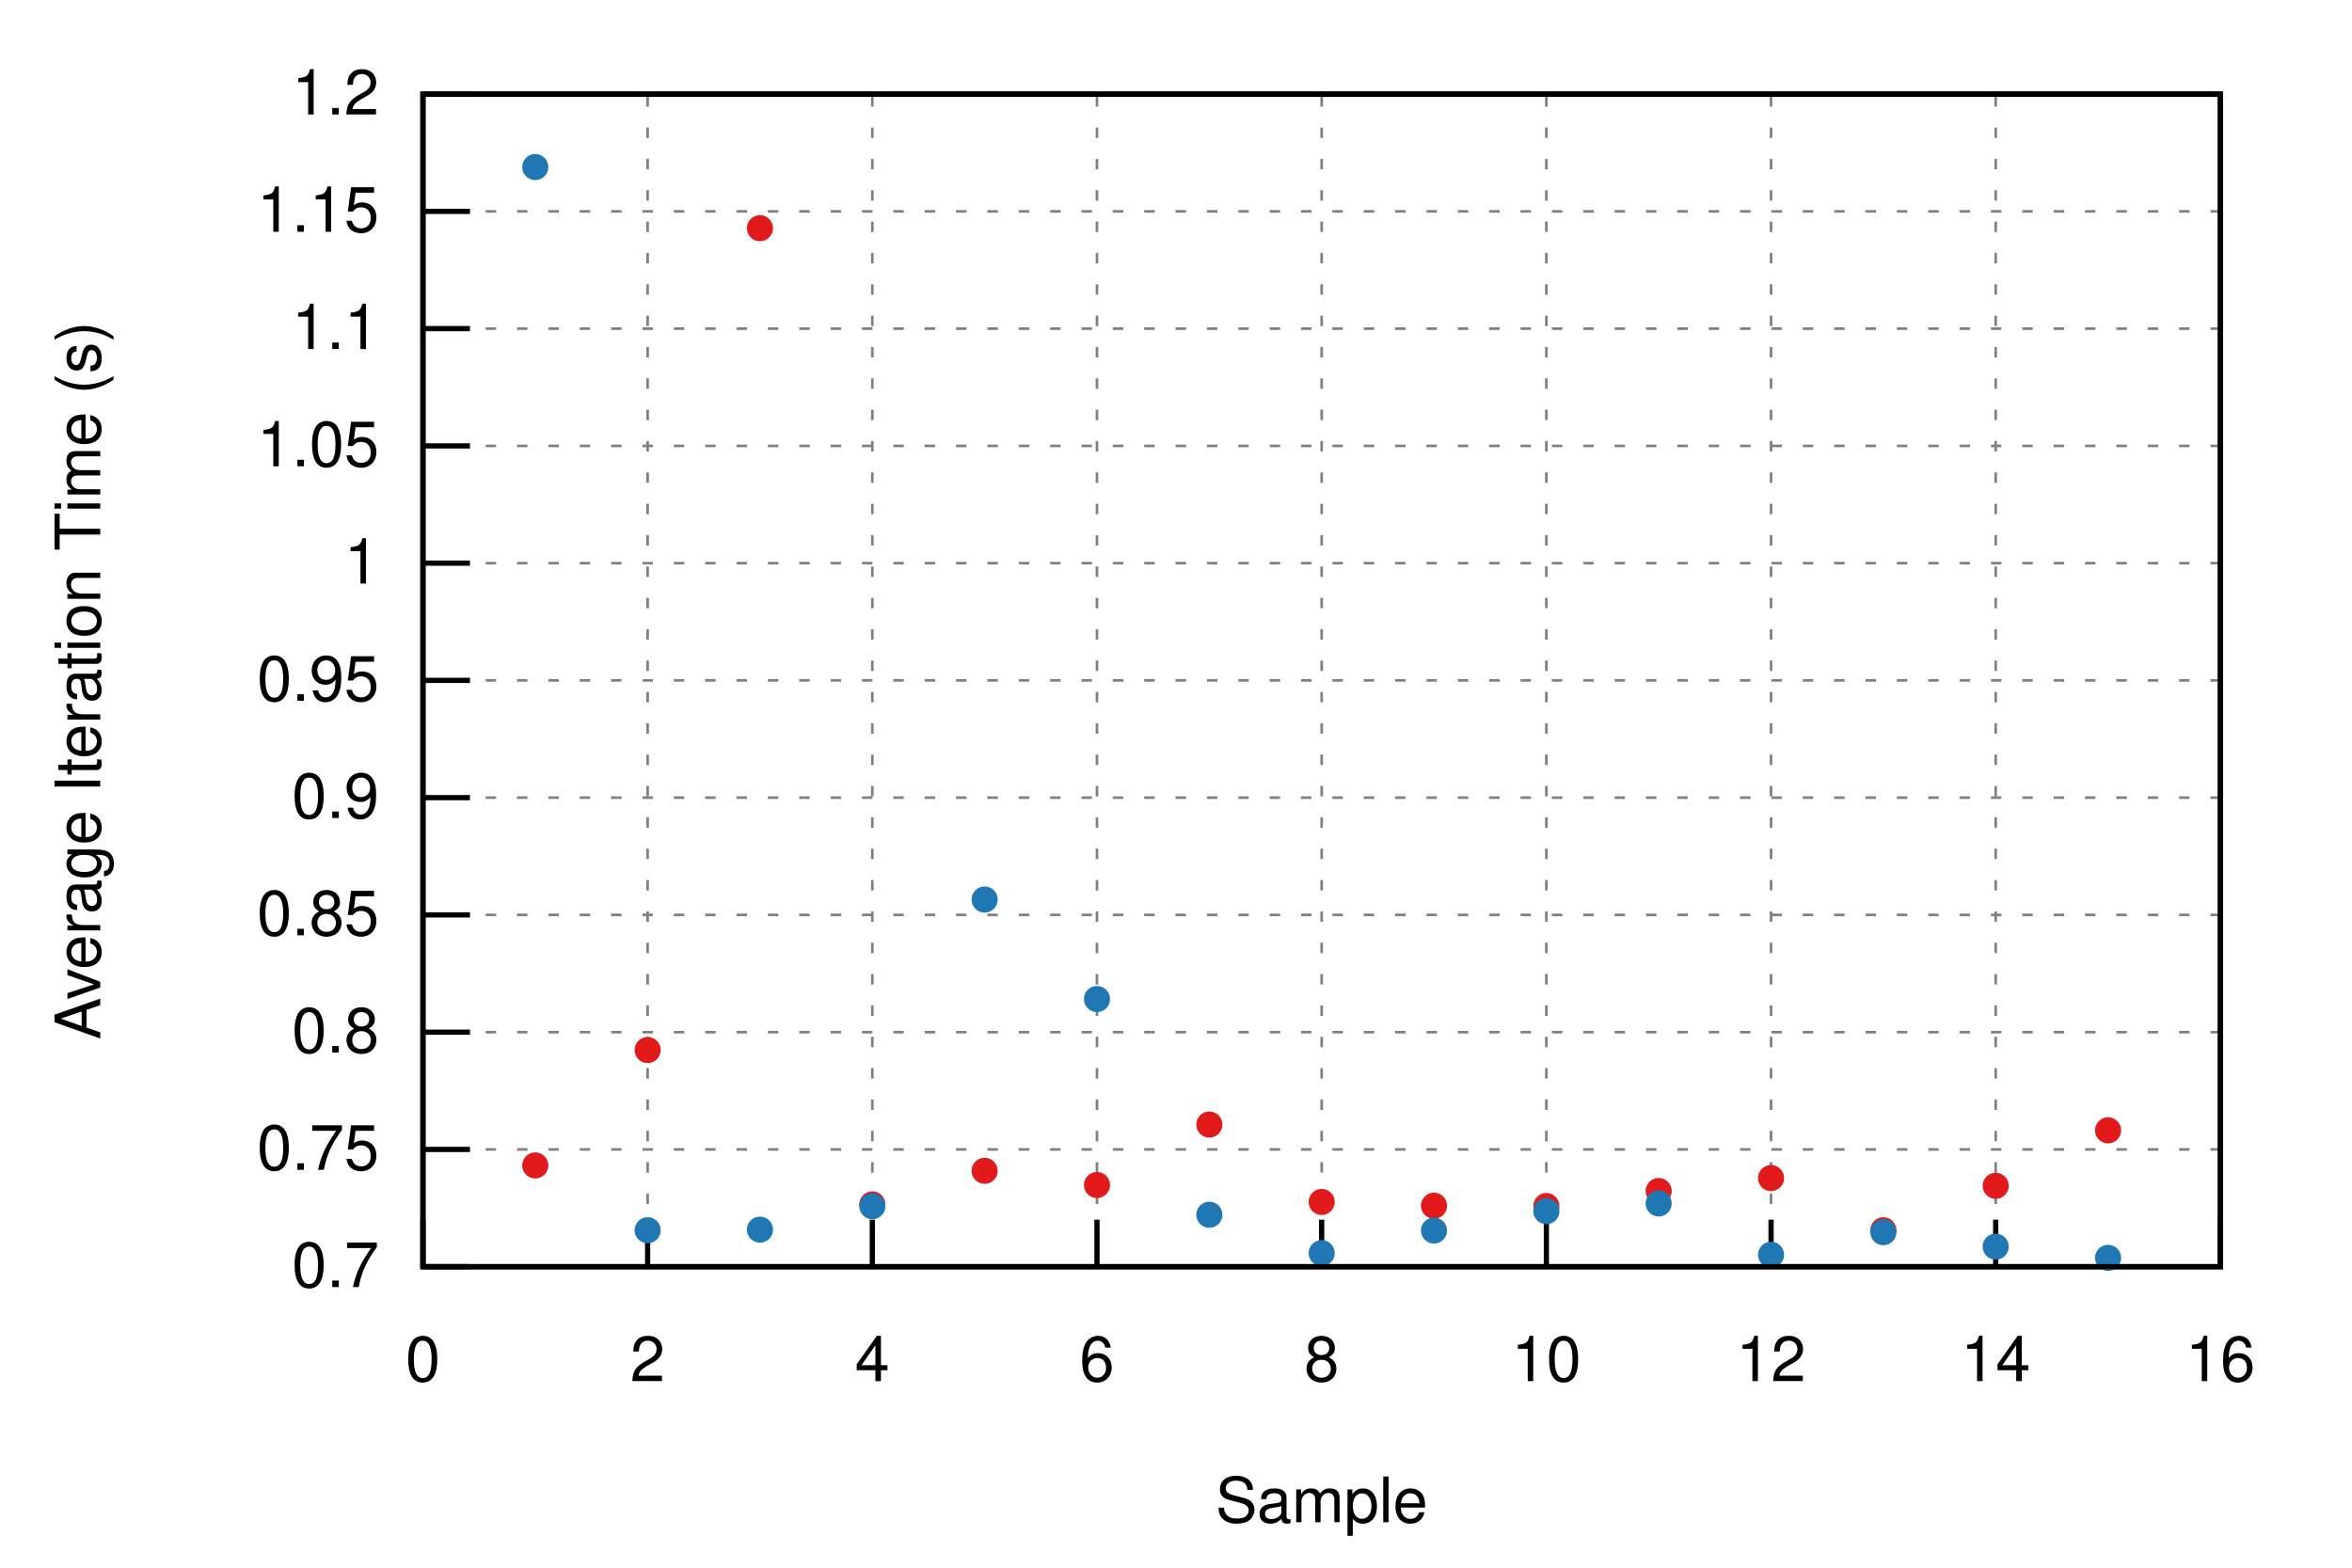
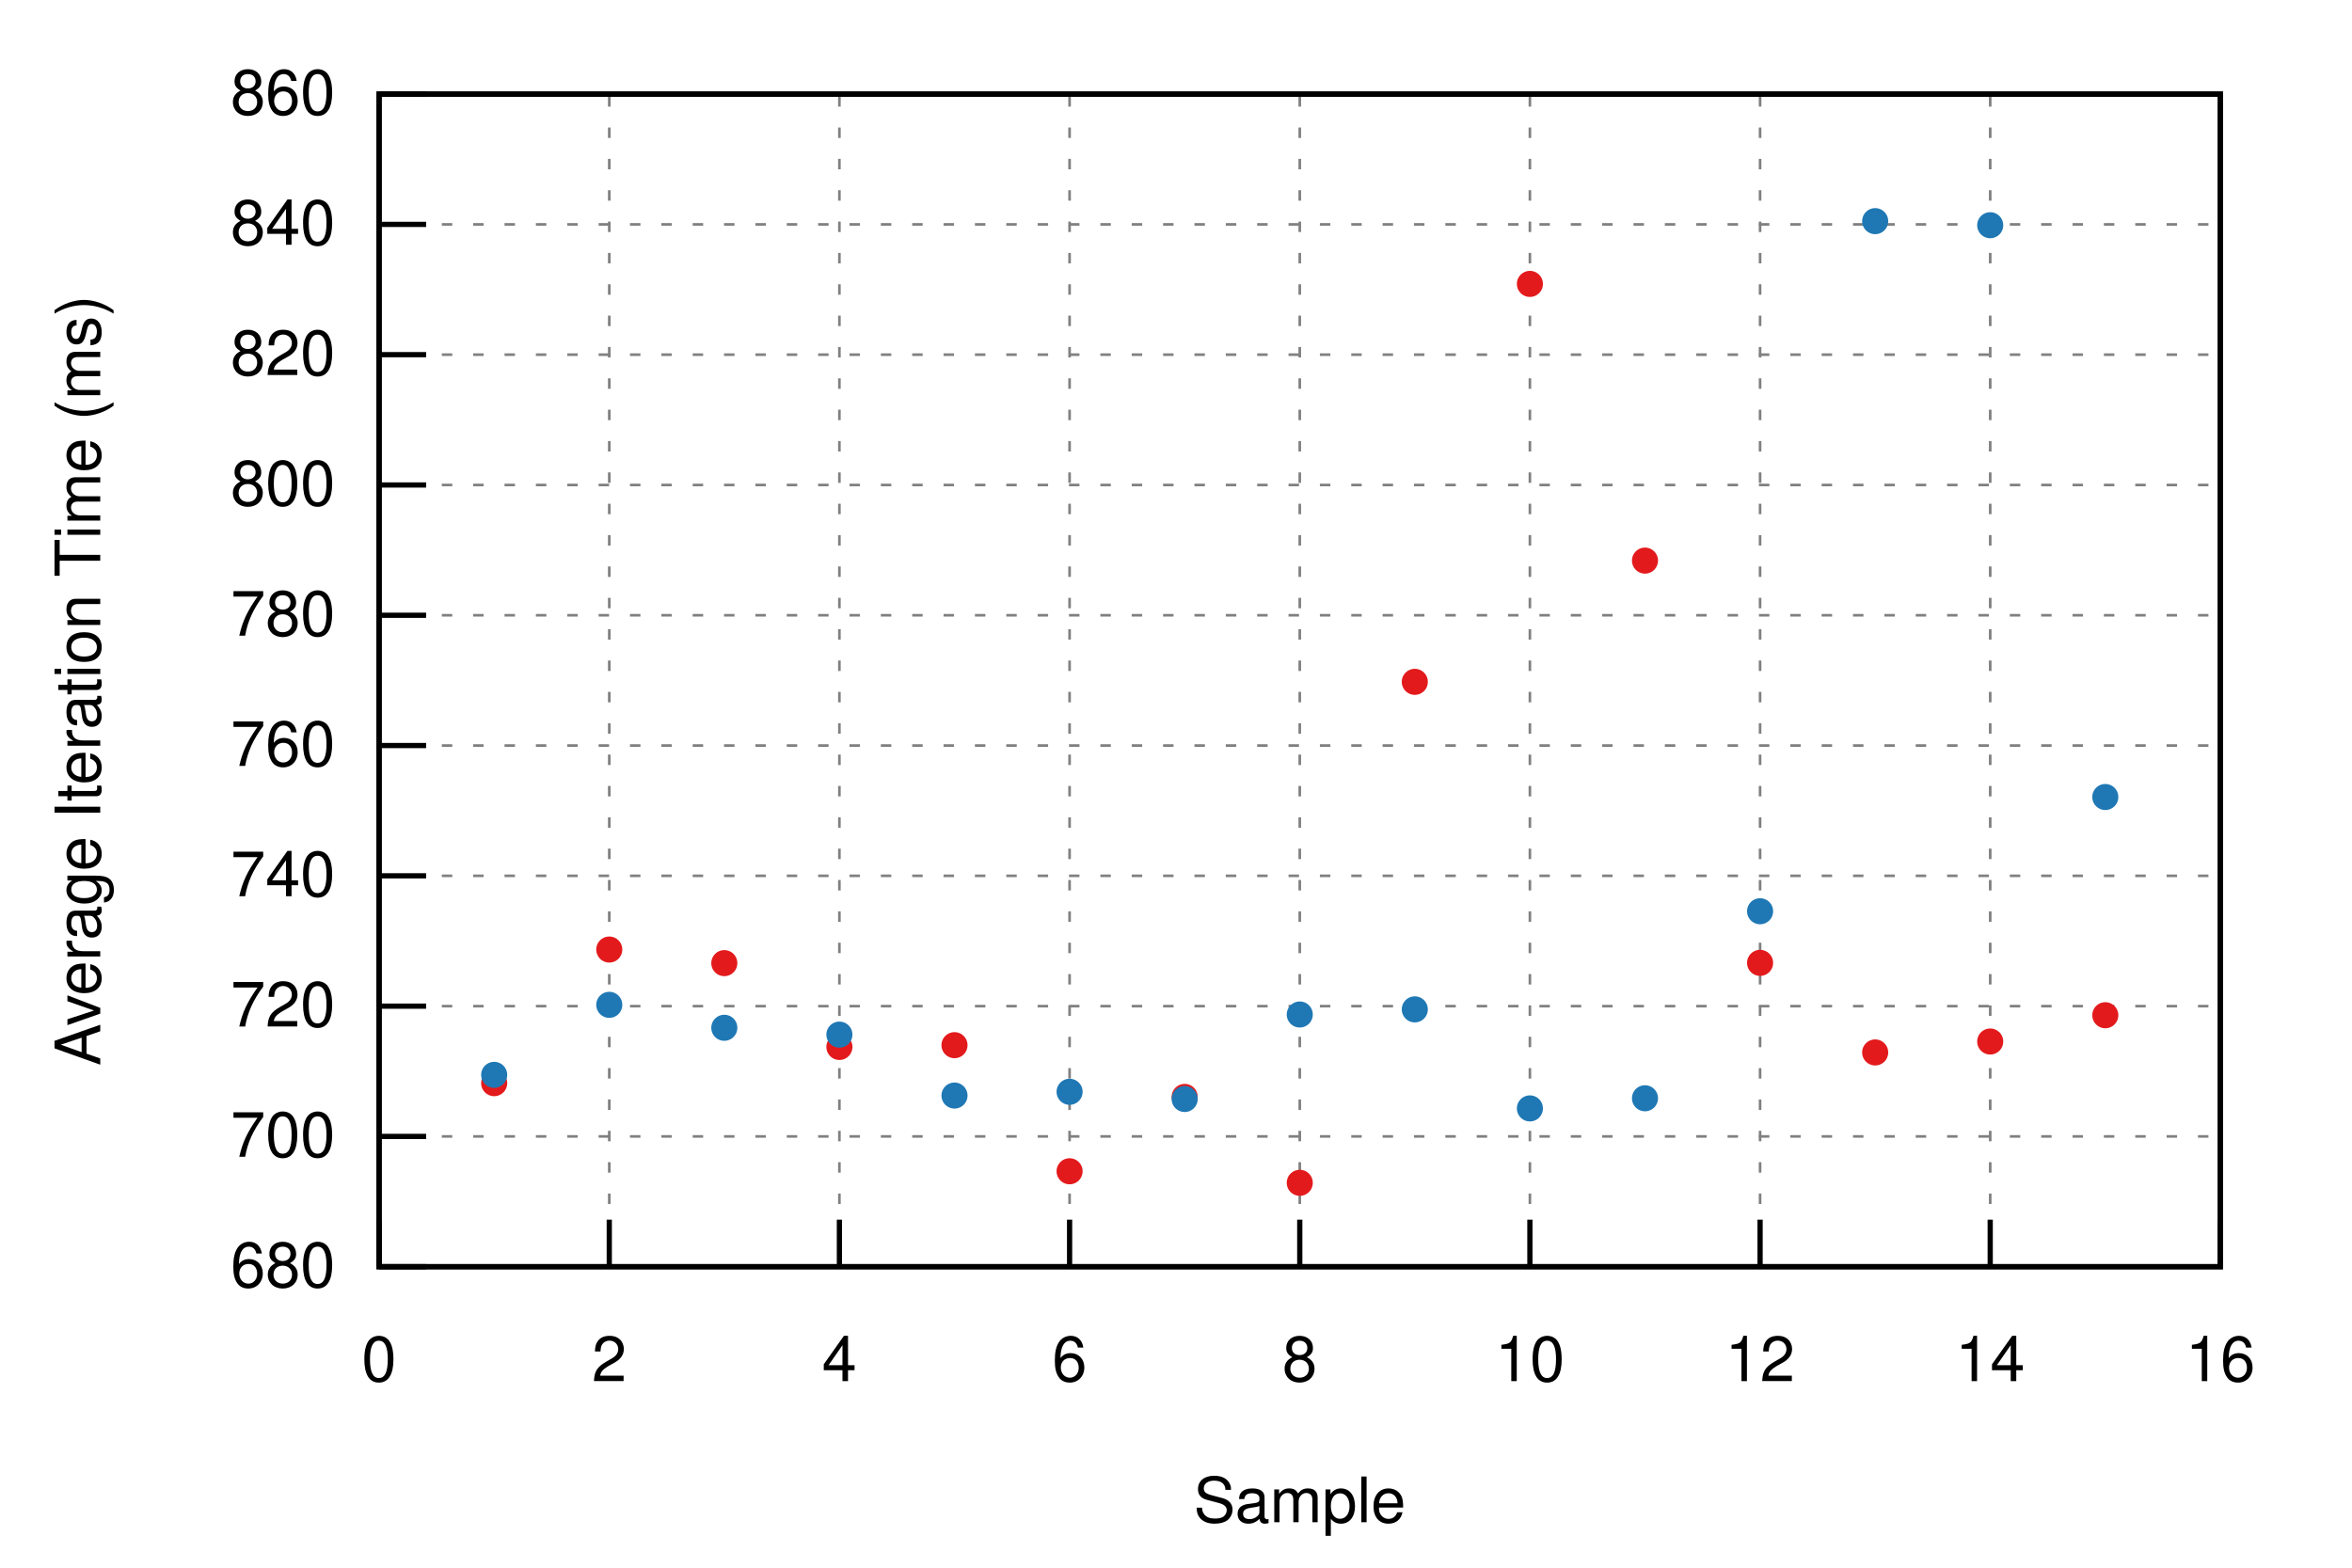
<svg xmlns="http://www.w3.org/2000/svg" xmlns:xlink="http://www.w3.org/1999/xlink" viewBox="0 0 450 300">
  <g id="gnuplot_canvas">
    <rect x="0" y="0" width="450" height="300" fill="none" />
    <defs>
      <circle id="gpDot" r="0.5" stroke-width="0.5" stroke="currentColor" />
      <path id="gpPt0" stroke-width="0.222" stroke="currentColor" d="M-1,0 h2 M0,-1 v2" />
      <path id="gpPt1" stroke-width="0.222" stroke="currentColor" d="M-1,-1 L1,1 M1,-1 L-1,1" />
      <path id="gpPt2" stroke-width="0.222" stroke="currentColor" d="M-1,0 L1,0 M0,-1 L0,1 M-1,-1 L1,1 M-1,1 L1,-1" />
      <rect id="gpPt3" stroke-width="0.222" stroke="currentColor" x="-1" y="-1" width="2" height="2" />
      <rect id="gpPt4" stroke-width="0.222" stroke="currentColor" fill="currentColor" x="-1" y="-1" width="2" height="2" />
      <circle id="gpPt5" stroke-width="0.222" stroke="currentColor" cx="0" cy="0" r="1" />
      <use xlink:href="#gpPt5" id="gpPt6" fill="currentColor" stroke="none" />
      <path id="gpPt7" stroke-width="0.222" stroke="currentColor" d="M0,-1.33 L-1.33,0.67 L1.33,0.67 z" />
      <use xlink:href="#gpPt7" id="gpPt8" fill="currentColor" stroke="none" />
      <use xlink:href="#gpPt7" id="gpPt9" stroke="currentColor" transform="rotate(180)" />
      <use xlink:href="#gpPt9" id="gpPt10" fill="currentColor" stroke="none" />
      <use xlink:href="#gpPt3" id="gpPt11" stroke="currentColor" transform="rotate(45)" />
      <use xlink:href="#gpPt11" id="gpPt12" fill="currentColor" stroke="none" />
      <path id="gpPt13" stroke-width="0.222" stroke="currentColor" d="M0,1.330 L1.265,0.411 L0.782,-1.067 L-0.782,-1.076 L-1.265,0.411 z" />
      <use xlink:href="#gpPt13" id="gpPt14" fill="currentColor" stroke="none" />
      <filter id="textbox" filterUnits="objectBoundingBox" x="0" y="0" height="1" width="1">
        <feFlood flood-color="white" flood-opacity="1" result="bgnd" />
        <feComposite in="SourceGraphic" in2="bgnd" operator="atop" />
      </filter>
      <filter id="greybox" filterUnits="objectBoundingBox" x="0" y="0" height="1" width="1">
        <feFlood flood-color="lightgrey" flood-opacity="1" result="grey" />
        <feComposite in="SourceGraphic" in2="grey" operator="atop" />
      </filter>
    </defs>
    <g fill="none" color="white" stroke="currentColor" stroke-width="1.00" stroke-linecap="butt" stroke-linejoin="miter">
</g>
    <g fill="none" color="black" stroke="currentColor" stroke-width="1.00" stroke-linecap="butt" stroke-linejoin="miter">
</g>
    <g fill="none" color="black" stroke="black" stroke-width="0.50" stroke-linecap="butt" stroke-linejoin="miter">
</g>
    <g fill="none" color="gray" stroke="currentColor" stroke-width="0.50" stroke-linecap="butt" stroke-linejoin="miter">
-       <path stroke="gray" stroke-dasharray="2,4" class="gridline" d="M80.92,242.40 L424.82,242.40  " />
-     </g>
-     <g fill="none" color="gray" stroke="gray" stroke-width="1.00" stroke-linecap="butt" stroke-linejoin="miter">
- </g>
-     <g fill="none" color="black" stroke="currentColor" stroke-width="1.00" stroke-linecap="butt" stroke-linejoin="miter">
-       <path stroke="black" d="M80.92,242.40 L89.92,242.40  " />
-       <g transform="translate(72.53,246.30)" stroke="none" fill="black" font-family="Helvetica" font-size="12.00" text-anchor="end">
-         <text>
-           <tspan font-family="Helvetica"> 0.7</tspan>
-         </text>
-       </g>
-     </g>
-     <g fill="none" color="black" stroke="currentColor" stroke-width="1.00" stroke-linecap="butt" stroke-linejoin="miter">
- </g>
-     <g fill="none" color="black" stroke="black" stroke-width="0.50" stroke-linecap="butt" stroke-linejoin="miter">
- </g>
-     <g fill="none" color="gray" stroke="currentColor" stroke-width="0.50" stroke-linecap="butt" stroke-linejoin="miter">
-       <path stroke="gray" stroke-dasharray="2,4" class="gridline" d="M80.92,219.96 L424.82,219.96  " />
-     </g>
-     <g fill="none" color="gray" stroke="gray" stroke-width="1.00" stroke-linecap="butt" stroke-linejoin="miter">
- </g>
-     <g fill="none" color="black" stroke="currentColor" stroke-width="1.00" stroke-linecap="butt" stroke-linejoin="miter">
-       <path stroke="black" d="M80.92,219.96 L89.92,219.96  " />
-       <g transform="translate(72.53,223.86)" stroke="none" fill="black" font-family="Helvetica" font-size="12.00" text-anchor="end">
-         <text>
-           <tspan font-family="Helvetica"> 0.75</tspan>
-         </text>
-       </g>
-     </g>
-     <g fill="none" color="black" stroke="currentColor" stroke-width="1.00" stroke-linecap="butt" stroke-linejoin="miter">
- </g>
-     <g fill="none" color="black" stroke="black" stroke-width="0.50" stroke-linecap="butt" stroke-linejoin="miter">
- </g>
-     <g fill="none" color="gray" stroke="currentColor" stroke-width="0.50" stroke-linecap="butt" stroke-linejoin="miter">
-       <path stroke="gray" stroke-dasharray="2,4" class="gridline" d="M80.92,197.52 L424.82,197.52  " />
-     </g>
-     <g fill="none" color="gray" stroke="gray" stroke-width="1.00" stroke-linecap="butt" stroke-linejoin="miter">
- </g>
-     <g fill="none" color="black" stroke="currentColor" stroke-width="1.00" stroke-linecap="butt" stroke-linejoin="miter">
-       <path stroke="black" d="M80.92,197.52 L89.92,197.52  " />
-       <g transform="translate(72.53,201.42)" stroke="none" fill="black" font-family="Helvetica" font-size="12.00" text-anchor="end">
-         <text>
-           <tspan font-family="Helvetica"> 0.8</tspan>
-         </text>
-       </g>
-     </g>
-     <g fill="none" color="black" stroke="currentColor" stroke-width="1.00" stroke-linecap="butt" stroke-linejoin="miter">
- </g>
-     <g fill="none" color="black" stroke="black" stroke-width="0.50" stroke-linecap="butt" stroke-linejoin="miter">
- </g>
-     <g fill="none" color="gray" stroke="currentColor" stroke-width="0.50" stroke-linecap="butt" stroke-linejoin="miter">
-       <path stroke="gray" stroke-dasharray="2,4" class="gridline" d="M80.92,175.08 L424.82,175.08  " />
-     </g>
-     <g fill="none" color="gray" stroke="gray" stroke-width="1.00" stroke-linecap="butt" stroke-linejoin="miter">
- </g>
-     <g fill="none" color="black" stroke="currentColor" stroke-width="1.00" stroke-linecap="butt" stroke-linejoin="miter">
-       <path stroke="black" d="M80.92,175.08 L89.92,175.08  " />
-       <g transform="translate(72.53,178.98)" stroke="none" fill="black" font-family="Helvetica" font-size="12.00" text-anchor="end">
-         <text>
-           <tspan font-family="Helvetica"> 0.85</tspan>
-         </text>
-       </g>
-     </g>
-     <g fill="none" color="black" stroke="currentColor" stroke-width="1.00" stroke-linecap="butt" stroke-linejoin="miter">
- </g>
-     <g fill="none" color="black" stroke="black" stroke-width="0.50" stroke-linecap="butt" stroke-linejoin="miter">
- </g>
-     <g fill="none" color="gray" stroke="currentColor" stroke-width="0.50" stroke-linecap="butt" stroke-linejoin="miter">
-       <path stroke="gray" stroke-dasharray="2,4" class="gridline" d="M80.92,152.64 L424.82,152.64  " />
-     </g>
-     <g fill="none" color="gray" stroke="gray" stroke-width="1.00" stroke-linecap="butt" stroke-linejoin="miter">
- </g>
-     <g fill="none" color="black" stroke="currentColor" stroke-width="1.00" stroke-linecap="butt" stroke-linejoin="miter">
-       <path stroke="black" d="M80.92,152.64 L89.92,152.64  " />
-       <g transform="translate(72.53,156.54)" stroke="none" fill="black" font-family="Helvetica" font-size="12.00" text-anchor="end">
-         <text>
-           <tspan font-family="Helvetica"> 0.9</tspan>
-         </text>
-       </g>
-     </g>
-     <g fill="none" color="black" stroke="currentColor" stroke-width="1.00" stroke-linecap="butt" stroke-linejoin="miter">
- </g>
-     <g fill="none" color="black" stroke="black" stroke-width="0.50" stroke-linecap="butt" stroke-linejoin="miter">
- </g>
-     <g fill="none" color="gray" stroke="currentColor" stroke-width="0.50" stroke-linecap="butt" stroke-linejoin="miter">
-       <path stroke="gray" stroke-dasharray="2,4" class="gridline" d="M80.92,130.20 L424.82,130.20  " />
-     </g>
-     <g fill="none" color="gray" stroke="gray" stroke-width="1.00" stroke-linecap="butt" stroke-linejoin="miter">
- </g>
-     <g fill="none" color="black" stroke="currentColor" stroke-width="1.00" stroke-linecap="butt" stroke-linejoin="miter">
-       <path stroke="black" d="M80.92,130.20 L89.92,130.20  " />
-       <g transform="translate(72.53,134.10)" stroke="none" fill="black" font-family="Helvetica" font-size="12.00" text-anchor="end">
-         <text>
-           <tspan font-family="Helvetica"> 0.95</tspan>
-         </text>
-       </g>
-     </g>
-     <g fill="none" color="black" stroke="currentColor" stroke-width="1.00" stroke-linecap="butt" stroke-linejoin="miter">
- </g>
-     <g fill="none" color="black" stroke="black" stroke-width="0.50" stroke-linecap="butt" stroke-linejoin="miter">
- </g>
-     <g fill="none" color="gray" stroke="currentColor" stroke-width="0.50" stroke-linecap="butt" stroke-linejoin="miter">
-       <path stroke="gray" stroke-dasharray="2,4" class="gridline" d="M80.92,107.77 L424.82,107.77  " />
-     </g>
-     <g fill="none" color="gray" stroke="gray" stroke-width="1.00" stroke-linecap="butt" stroke-linejoin="miter">
- </g>
-     <g fill="none" color="black" stroke="currentColor" stroke-width="1.00" stroke-linecap="butt" stroke-linejoin="miter">
-       <path stroke="black" d="M80.92,107.77 L89.92,107.77  " />
-       <g transform="translate(72.53,111.67)" stroke="none" fill="black" font-family="Helvetica" font-size="12.00" text-anchor="end">
-         <text>
-           <tspan font-family="Helvetica"> 1</tspan>
-         </text>
-       </g>
-     </g>
-     <g fill="none" color="black" stroke="currentColor" stroke-width="1.00" stroke-linecap="butt" stroke-linejoin="miter">
- </g>
-     <g fill="none" color="black" stroke="black" stroke-width="0.50" stroke-linecap="butt" stroke-linejoin="miter">
- </g>
-     <g fill="none" color="gray" stroke="currentColor" stroke-width="0.50" stroke-linecap="butt" stroke-linejoin="miter">
-       <path stroke="gray" stroke-dasharray="2,4" class="gridline" d="M80.92,85.33 L424.82,85.33  " />
-     </g>
-     <g fill="none" color="gray" stroke="gray" stroke-width="1.00" stroke-linecap="butt" stroke-linejoin="miter">
- </g>
-     <g fill="none" color="black" stroke="currentColor" stroke-width="1.00" stroke-linecap="butt" stroke-linejoin="miter">
-       <path stroke="black" d="M80.92,85.33 L89.92,85.33  " />
-       <g transform="translate(72.53,89.23)" stroke="none" fill="black" font-family="Helvetica" font-size="12.00" text-anchor="end">
-         <text>
-           <tspan font-family="Helvetica"> 1.05</tspan>
-         </text>
-       </g>
-     </g>
-     <g fill="none" color="black" stroke="currentColor" stroke-width="1.00" stroke-linecap="butt" stroke-linejoin="miter">
- </g>
-     <g fill="none" color="black" stroke="black" stroke-width="0.50" stroke-linecap="butt" stroke-linejoin="miter">
- </g>
-     <g fill="none" color="gray" stroke="currentColor" stroke-width="0.50" stroke-linecap="butt" stroke-linejoin="miter">
-       <path stroke="gray" stroke-dasharray="2,4" class="gridline" d="M80.92,62.89 L424.82,62.89  " />
-     </g>
-     <g fill="none" color="gray" stroke="gray" stroke-width="1.00" stroke-linecap="butt" stroke-linejoin="miter">
- </g>
-     <g fill="none" color="black" stroke="currentColor" stroke-width="1.00" stroke-linecap="butt" stroke-linejoin="miter">
-       <path stroke="black" d="M80.92,62.89 L89.92,62.89  " />
-       <g transform="translate(72.53,66.79)" stroke="none" fill="black" font-family="Helvetica" font-size="12.00" text-anchor="end">
-         <text>
-           <tspan font-family="Helvetica"> 1.1</tspan>
-         </text>
-       </g>
-     </g>
-     <g fill="none" color="black" stroke="currentColor" stroke-width="1.00" stroke-linecap="butt" stroke-linejoin="miter">
- </g>
-     <g fill="none" color="black" stroke="black" stroke-width="0.50" stroke-linecap="butt" stroke-linejoin="miter">
- </g>
-     <g fill="none" color="gray" stroke="currentColor" stroke-width="0.50" stroke-linecap="butt" stroke-linejoin="miter">
-       <path stroke="gray" stroke-dasharray="2,4" class="gridline" d="M80.92,40.45 L424.82,40.45  " />
-     </g>
-     <g fill="none" color="gray" stroke="gray" stroke-width="1.00" stroke-linecap="butt" stroke-linejoin="miter">
- </g>
-     <g fill="none" color="black" stroke="currentColor" stroke-width="1.00" stroke-linecap="butt" stroke-linejoin="miter">
-       <path stroke="black" d="M80.92,40.45 L89.92,40.45  " />
-       <g transform="translate(72.53,44.35)" stroke="none" fill="black" font-family="Helvetica" font-size="12.00" text-anchor="end">
-         <text>
-           <tspan font-family="Helvetica"> 1.15</tspan>
-         </text>
-       </g>
-     </g>
-     <g fill="none" color="black" stroke="currentColor" stroke-width="1.00" stroke-linecap="butt" stroke-linejoin="miter">
- </g>
-     <g fill="none" color="black" stroke="black" stroke-width="0.50" stroke-linecap="butt" stroke-linejoin="miter">
- </g>
-     <g fill="none" color="gray" stroke="currentColor" stroke-width="0.50" stroke-linecap="butt" stroke-linejoin="miter">
-       <path stroke="gray" stroke-dasharray="2,4" class="gridline" d="M80.92,18.01 L424.82,18.01  " />
-     </g>
-     <g fill="none" color="gray" stroke="gray" stroke-width="1.00" stroke-linecap="butt" stroke-linejoin="miter">
- </g>
-     <g fill="none" color="black" stroke="currentColor" stroke-width="1.00" stroke-linecap="butt" stroke-linejoin="miter">
-       <path stroke="black" d="M80.92,18.01 L89.92,18.01  " />
-       <g transform="translate(72.53,21.91)" stroke="none" fill="black" font-family="Helvetica" font-size="12.00" text-anchor="end">
-         <text>
-           <tspan font-family="Helvetica"> 1.2</tspan>
-         </text>
-       </g>
-     </g>
-     <g fill="none" color="black" stroke="currentColor" stroke-width="1.00" stroke-linecap="butt" stroke-linejoin="miter">
- </g>
-     <g fill="none" color="black" stroke="black" stroke-width="0.50" stroke-linecap="butt" stroke-linejoin="miter">
- </g>
-     <g fill="none" color="gray" stroke="currentColor" stroke-width="0.50" stroke-linecap="butt" stroke-linejoin="miter">
-       <path stroke="gray" stroke-dasharray="2,4" class="gridline" d="M80.92,242.40 L80.92,18.01  " />
-     </g>
-     <g fill="none" color="gray" stroke="gray" stroke-width="1.00" stroke-linecap="butt" stroke-linejoin="miter">
- </g>
-     <g fill="none" color="black" stroke="currentColor" stroke-width="1.00" stroke-linecap="butt" stroke-linejoin="miter">
-       <path stroke="black" d="M80.92,242.40 L80.92,233.40  " />
-       <g transform="translate(80.92,264.30)" stroke="none" fill="black" font-family="Helvetica" font-size="12.00" text-anchor="middle">
+       <path stroke="gray" stroke-dasharray="2,4" class="gridline" d="M72.53,242.40 L424.82,242.40  " />
+     </g>
+     <g fill="none" color="gray" stroke="gray" stroke-width="1.00" stroke-linecap="butt" stroke-linejoin="miter">
+ </g>
+     <g fill="none" color="black" stroke="currentColor" stroke-width="1.00" stroke-linecap="butt" stroke-linejoin="miter">
+       <path stroke="black" d="M72.53,242.40 L81.53,242.40  " />
+       <g transform="translate(64.14,246.30)" stroke="none" fill="black" font-family="Helvetica" font-size="12.00" text-anchor="end">
+         <text>
+           <tspan font-family="Helvetica"> 680</tspan>
+         </text>
+       </g>
+     </g>
+     <g fill="none" color="black" stroke="currentColor" stroke-width="1.00" stroke-linecap="butt" stroke-linejoin="miter">
+ </g>
+     <g fill="none" color="black" stroke="black" stroke-width="0.50" stroke-linecap="butt" stroke-linejoin="miter">
+ </g>
+     <g fill="none" color="gray" stroke="currentColor" stroke-width="0.50" stroke-linecap="butt" stroke-linejoin="miter">
+       <path stroke="gray" stroke-dasharray="2,4" class="gridline" d="M72.53,217.47 L424.82,217.47  " />
+     </g>
+     <g fill="none" color="gray" stroke="gray" stroke-width="1.00" stroke-linecap="butt" stroke-linejoin="miter">
+ </g>
+     <g fill="none" color="black" stroke="currentColor" stroke-width="1.00" stroke-linecap="butt" stroke-linejoin="miter">
+       <path stroke="black" d="M72.53,217.47 L81.53,217.47  " />
+       <g transform="translate(64.14,221.37)" stroke="none" fill="black" font-family="Helvetica" font-size="12.00" text-anchor="end">
+         <text>
+           <tspan font-family="Helvetica"> 700</tspan>
+         </text>
+       </g>
+     </g>
+     <g fill="none" color="black" stroke="currentColor" stroke-width="1.00" stroke-linecap="butt" stroke-linejoin="miter">
+ </g>
+     <g fill="none" color="black" stroke="black" stroke-width="0.50" stroke-linecap="butt" stroke-linejoin="miter">
+ </g>
+     <g fill="none" color="gray" stroke="currentColor" stroke-width="0.50" stroke-linecap="butt" stroke-linejoin="miter">
+       <path stroke="gray" stroke-dasharray="2,4" class="gridline" d="M72.53,192.54 L424.82,192.54  " />
+     </g>
+     <g fill="none" color="gray" stroke="gray" stroke-width="1.00" stroke-linecap="butt" stroke-linejoin="miter">
+ </g>
+     <g fill="none" color="black" stroke="currentColor" stroke-width="1.00" stroke-linecap="butt" stroke-linejoin="miter">
+       <path stroke="black" d="M72.53,192.54 L81.53,192.54  " />
+       <g transform="translate(64.14,196.44)" stroke="none" fill="black" font-family="Helvetica" font-size="12.00" text-anchor="end">
+         <text>
+           <tspan font-family="Helvetica"> 720</tspan>
+         </text>
+       </g>
+     </g>
+     <g fill="none" color="black" stroke="currentColor" stroke-width="1.00" stroke-linecap="butt" stroke-linejoin="miter">
+ </g>
+     <g fill="none" color="black" stroke="black" stroke-width="0.50" stroke-linecap="butt" stroke-linejoin="miter">
+ </g>
+     <g fill="none" color="gray" stroke="currentColor" stroke-width="0.50" stroke-linecap="butt" stroke-linejoin="miter">
+       <path stroke="gray" stroke-dasharray="2,4" class="gridline" d="M72.53,167.60 L424.82,167.60  " />
+     </g>
+     <g fill="none" color="gray" stroke="gray" stroke-width="1.00" stroke-linecap="butt" stroke-linejoin="miter">
+ </g>
+     <g fill="none" color="black" stroke="currentColor" stroke-width="1.00" stroke-linecap="butt" stroke-linejoin="miter">
+       <path stroke="black" d="M72.53,167.60 L81.53,167.60  " />
+       <g transform="translate(64.14,171.50)" stroke="none" fill="black" font-family="Helvetica" font-size="12.00" text-anchor="end">
+         <text>
+           <tspan font-family="Helvetica"> 740</tspan>
+         </text>
+       </g>
+     </g>
+     <g fill="none" color="black" stroke="currentColor" stroke-width="1.00" stroke-linecap="butt" stroke-linejoin="miter">
+ </g>
+     <g fill="none" color="black" stroke="black" stroke-width="0.50" stroke-linecap="butt" stroke-linejoin="miter">
+ </g>
+     <g fill="none" color="gray" stroke="currentColor" stroke-width="0.50" stroke-linecap="butt" stroke-linejoin="miter">
+       <path stroke="gray" stroke-dasharray="2,4" class="gridline" d="M72.53,142.67 L424.82,142.67  " />
+     </g>
+     <g fill="none" color="gray" stroke="gray" stroke-width="1.00" stroke-linecap="butt" stroke-linejoin="miter">
+ </g>
+     <g fill="none" color="black" stroke="currentColor" stroke-width="1.00" stroke-linecap="butt" stroke-linejoin="miter">
+       <path stroke="black" d="M72.53,142.67 L81.53,142.67  " />
+       <g transform="translate(64.14,146.57)" stroke="none" fill="black" font-family="Helvetica" font-size="12.00" text-anchor="end">
+         <text>
+           <tspan font-family="Helvetica"> 760</tspan>
+         </text>
+       </g>
+     </g>
+     <g fill="none" color="black" stroke="currentColor" stroke-width="1.00" stroke-linecap="butt" stroke-linejoin="miter">
+ </g>
+     <g fill="none" color="black" stroke="black" stroke-width="0.50" stroke-linecap="butt" stroke-linejoin="miter">
+ </g>
+     <g fill="none" color="gray" stroke="currentColor" stroke-width="0.50" stroke-linecap="butt" stroke-linejoin="miter">
+       <path stroke="gray" stroke-dasharray="2,4" class="gridline" d="M72.53,117.74 L424.82,117.74  " />
+     </g>
+     <g fill="none" color="gray" stroke="gray" stroke-width="1.00" stroke-linecap="butt" stroke-linejoin="miter">
+ </g>
+     <g fill="none" color="black" stroke="currentColor" stroke-width="1.00" stroke-linecap="butt" stroke-linejoin="miter">
+       <path stroke="black" d="M72.53,117.74 L81.53,117.74  " />
+       <g transform="translate(64.14,121.64)" stroke="none" fill="black" font-family="Helvetica" font-size="12.00" text-anchor="end">
+         <text>
+           <tspan font-family="Helvetica"> 780</tspan>
+         </text>
+       </g>
+     </g>
+     <g fill="none" color="black" stroke="currentColor" stroke-width="1.00" stroke-linecap="butt" stroke-linejoin="miter">
+ </g>
+     <g fill="none" color="black" stroke="black" stroke-width="0.50" stroke-linecap="butt" stroke-linejoin="miter">
+ </g>
+     <g fill="none" color="gray" stroke="currentColor" stroke-width="0.50" stroke-linecap="butt" stroke-linejoin="miter">
+       <path stroke="gray" stroke-dasharray="2,4" class="gridline" d="M72.53,92.81 L424.82,92.81  " />
+     </g>
+     <g fill="none" color="gray" stroke="gray" stroke-width="1.00" stroke-linecap="butt" stroke-linejoin="miter">
+ </g>
+     <g fill="none" color="black" stroke="currentColor" stroke-width="1.00" stroke-linecap="butt" stroke-linejoin="miter">
+       <path stroke="black" d="M72.53,92.81 L81.53,92.81  " />
+       <g transform="translate(64.14,96.71)" stroke="none" fill="black" font-family="Helvetica" font-size="12.00" text-anchor="end">
+         <text>
+           <tspan font-family="Helvetica"> 800</tspan>
+         </text>
+       </g>
+     </g>
+     <g fill="none" color="black" stroke="currentColor" stroke-width="1.00" stroke-linecap="butt" stroke-linejoin="miter">
+ </g>
+     <g fill="none" color="black" stroke="black" stroke-width="0.50" stroke-linecap="butt" stroke-linejoin="miter">
+ </g>
+     <g fill="none" color="gray" stroke="currentColor" stroke-width="0.50" stroke-linecap="butt" stroke-linejoin="miter">
+       <path stroke="gray" stroke-dasharray="2,4" class="gridline" d="M72.53,67.87 L424.82,67.87  " />
+     </g>
+     <g fill="none" color="gray" stroke="gray" stroke-width="1.00" stroke-linecap="butt" stroke-linejoin="miter">
+ </g>
+     <g fill="none" color="black" stroke="currentColor" stroke-width="1.00" stroke-linecap="butt" stroke-linejoin="miter">
+       <path stroke="black" d="M72.53,67.87 L81.53,67.87  " />
+       <g transform="translate(64.14,71.77)" stroke="none" fill="black" font-family="Helvetica" font-size="12.00" text-anchor="end">
+         <text>
+           <tspan font-family="Helvetica"> 820</tspan>
+         </text>
+       </g>
+     </g>
+     <g fill="none" color="black" stroke="currentColor" stroke-width="1.00" stroke-linecap="butt" stroke-linejoin="miter">
+ </g>
+     <g fill="none" color="black" stroke="black" stroke-width="0.50" stroke-linecap="butt" stroke-linejoin="miter">
+ </g>
+     <g fill="none" color="gray" stroke="currentColor" stroke-width="0.50" stroke-linecap="butt" stroke-linejoin="miter">
+       <path stroke="gray" stroke-dasharray="2,4" class="gridline" d="M72.53,42.94 L424.82,42.94  " />
+     </g>
+     <g fill="none" color="gray" stroke="gray" stroke-width="1.00" stroke-linecap="butt" stroke-linejoin="miter">
+ </g>
+     <g fill="none" color="black" stroke="currentColor" stroke-width="1.00" stroke-linecap="butt" stroke-linejoin="miter">
+       <path stroke="black" d="M72.53,42.94 L81.53,42.94  " />
+       <g transform="translate(64.14,46.84)" stroke="none" fill="black" font-family="Helvetica" font-size="12.00" text-anchor="end">
+         <text>
+           <tspan font-family="Helvetica"> 840</tspan>
+         </text>
+       </g>
+     </g>
+     <g fill="none" color="black" stroke="currentColor" stroke-width="1.00" stroke-linecap="butt" stroke-linejoin="miter">
+ </g>
+     <g fill="none" color="black" stroke="black" stroke-width="0.50" stroke-linecap="butt" stroke-linejoin="miter">
+ </g>
+     <g fill="none" color="gray" stroke="currentColor" stroke-width="0.50" stroke-linecap="butt" stroke-linejoin="miter">
+       <path stroke="gray" stroke-dasharray="2,4" class="gridline" d="M72.53,18.01 L424.82,18.01  " />
+     </g>
+     <g fill="none" color="gray" stroke="gray" stroke-width="1.00" stroke-linecap="butt" stroke-linejoin="miter">
+ </g>
+     <g fill="none" color="black" stroke="currentColor" stroke-width="1.00" stroke-linecap="butt" stroke-linejoin="miter">
+       <path stroke="black" d="M72.53,18.01 L81.53,18.01  " />
+       <g transform="translate(64.14,21.91)" stroke="none" fill="black" font-family="Helvetica" font-size="12.00" text-anchor="end">
+         <text>
+           <tspan font-family="Helvetica"> 860</tspan>
+         </text>
+       </g>
+     </g>
+     <g fill="none" color="black" stroke="currentColor" stroke-width="1.00" stroke-linecap="butt" stroke-linejoin="miter">
+ </g>
+     <g fill="none" color="black" stroke="black" stroke-width="0.50" stroke-linecap="butt" stroke-linejoin="miter">
+ </g>
+     <g fill="none" color="gray" stroke="currentColor" stroke-width="0.50" stroke-linecap="butt" stroke-linejoin="miter">
+       <path stroke="gray" stroke-dasharray="2,4" class="gridline" d="M72.53,242.40 L72.53,18.01  " />
+     </g>
+     <g fill="none" color="gray" stroke="gray" stroke-width="1.00" stroke-linecap="butt" stroke-linejoin="miter">
+ </g>
+     <g fill="none" color="black" stroke="currentColor" stroke-width="1.00" stroke-linecap="butt" stroke-linejoin="miter">
+       <path stroke="black" d="M72.53,242.40 L72.53,233.40  " />
+       <g transform="translate(72.53,264.30)" stroke="none" fill="black" font-family="Helvetica" font-size="12.00" text-anchor="middle">
        <text>
          <tspan font-family="Helvetica"> 0</tspan>
        </text>
      </g>
    </g>
    <g fill="none" color="black" stroke="currentColor" stroke-width="1.00" stroke-linecap="butt" stroke-linejoin="miter">
</g>
    <g fill="none" color="black" stroke="black" stroke-width="0.50" stroke-linecap="butt" stroke-linejoin="miter">
</g>
    <g fill="none" color="gray" stroke="currentColor" stroke-width="0.50" stroke-linecap="butt" stroke-linejoin="miter">
-       <path stroke="gray" stroke-dasharray="2,4" class="gridline" d="M123.91,242.40 L123.91,18.01  " />
-     </g>
-     <g fill="none" color="gray" stroke="gray" stroke-width="1.00" stroke-linecap="butt" stroke-linejoin="miter">
- </g>
-     <g fill="none" color="black" stroke="currentColor" stroke-width="1.00" stroke-linecap="butt" stroke-linejoin="miter">
-       <path stroke="black" d="M123.91,242.40 L123.91,233.40  " />
-       <g transform="translate(123.91,264.30)" stroke="none" fill="black" font-family="Helvetica" font-size="12.00" text-anchor="middle">
+       <path stroke="gray" stroke-dasharray="2,4" class="gridline" d="M116.57,242.40 L116.57,18.01  " />
+     </g>
+     <g fill="none" color="gray" stroke="gray" stroke-width="1.00" stroke-linecap="butt" stroke-linejoin="miter">
+ </g>
+     <g fill="none" color="black" stroke="currentColor" stroke-width="1.00" stroke-linecap="butt" stroke-linejoin="miter">
+       <path stroke="black" d="M116.57,242.40 L116.57,233.40  " />
+       <g transform="translate(116.57,264.30)" stroke="none" fill="black" font-family="Helvetica" font-size="12.00" text-anchor="middle">
        <text>
          <tspan font-family="Helvetica"> 2</tspan>
        </text>
      </g>
    </g>
    <g fill="none" color="black" stroke="currentColor" stroke-width="1.00" stroke-linecap="butt" stroke-linejoin="miter">
</g>
    <g fill="none" color="black" stroke="black" stroke-width="0.50" stroke-linecap="butt" stroke-linejoin="miter">
</g>
    <g fill="none" color="gray" stroke="currentColor" stroke-width="0.50" stroke-linecap="butt" stroke-linejoin="miter">
-       <path stroke="gray" stroke-dasharray="2,4" class="gridline" d="M166.90,242.40 L166.90,18.01  " />
-     </g>
-     <g fill="none" color="gray" stroke="gray" stroke-width="1.00" stroke-linecap="butt" stroke-linejoin="miter">
- </g>
-     <g fill="none" color="black" stroke="currentColor" stroke-width="1.00" stroke-linecap="butt" stroke-linejoin="miter">
-       <path stroke="black" d="M166.90,242.40 L166.90,233.40  " />
-       <g transform="translate(166.90,264.30)" stroke="none" fill="black" font-family="Helvetica" font-size="12.00" text-anchor="middle">
+       <path stroke="gray" stroke-dasharray="2,4" class="gridline" d="M160.60,242.40 L160.60,18.01  " />
+     </g>
+     <g fill="none" color="gray" stroke="gray" stroke-width="1.00" stroke-linecap="butt" stroke-linejoin="miter">
+ </g>
+     <g fill="none" color="black" stroke="currentColor" stroke-width="1.00" stroke-linecap="butt" stroke-linejoin="miter">
+       <path stroke="black" d="M160.60,242.40 L160.60,233.40  " />
+       <g transform="translate(160.60,264.30)" stroke="none" fill="black" font-family="Helvetica" font-size="12.00" text-anchor="middle">
        <text>
          <tspan font-family="Helvetica"> 4</tspan>
        </text>
      </g>
    </g>
    <g fill="none" color="black" stroke="currentColor" stroke-width="1.00" stroke-linecap="butt" stroke-linejoin="miter">
</g>
    <g fill="none" color="black" stroke="black" stroke-width="0.50" stroke-linecap="butt" stroke-linejoin="miter">
</g>
    <g fill="none" color="gray" stroke="currentColor" stroke-width="0.50" stroke-linecap="butt" stroke-linejoin="miter">
-       <path stroke="gray" stroke-dasharray="2,4" class="gridline" d="M209.88,242.40 L209.88,18.01  " />
-     </g>
-     <g fill="none" color="gray" stroke="gray" stroke-width="1.00" stroke-linecap="butt" stroke-linejoin="miter">
- </g>
-     <g fill="none" color="black" stroke="currentColor" stroke-width="1.00" stroke-linecap="butt" stroke-linejoin="miter">
-       <path stroke="black" d="M209.88,242.40 L209.88,233.40  " />
-       <g transform="translate(209.88,264.30)" stroke="none" fill="black" font-family="Helvetica" font-size="12.00" text-anchor="middle">
+       <path stroke="gray" stroke-dasharray="2,4" class="gridline" d="M204.64,242.40 L204.64,18.01  " />
+     </g>
+     <g fill="none" color="gray" stroke="gray" stroke-width="1.00" stroke-linecap="butt" stroke-linejoin="miter">
+ </g>
+     <g fill="none" color="black" stroke="currentColor" stroke-width="1.00" stroke-linecap="butt" stroke-linejoin="miter">
+       <path stroke="black" d="M204.64,242.40 L204.64,233.40  " />
+       <g transform="translate(204.64,264.30)" stroke="none" fill="black" font-family="Helvetica" font-size="12.00" text-anchor="middle">
        <text>
          <tspan font-family="Helvetica"> 6</tspan>
        </text>
      </g>
    </g>
    <g fill="none" color="black" stroke="currentColor" stroke-width="1.00" stroke-linecap="butt" stroke-linejoin="miter">
</g>
    <g fill="none" color="black" stroke="black" stroke-width="0.50" stroke-linecap="butt" stroke-linejoin="miter">
</g>
    <g fill="none" color="gray" stroke="currentColor" stroke-width="0.50" stroke-linecap="butt" stroke-linejoin="miter">
-       <path stroke="gray" stroke-dasharray="2,4" class="gridline" d="M252.87,242.40 L252.87,18.01  " />
-     </g>
-     <g fill="none" color="gray" stroke="gray" stroke-width="1.00" stroke-linecap="butt" stroke-linejoin="miter">
- </g>
-     <g fill="none" color="black" stroke="currentColor" stroke-width="1.00" stroke-linecap="butt" stroke-linejoin="miter">
-       <path stroke="black" d="M252.87,242.40 L252.87,233.40  " />
-       <g transform="translate(252.87,264.30)" stroke="none" fill="black" font-family="Helvetica" font-size="12.00" text-anchor="middle">
+       <path stroke="gray" stroke-dasharray="2,4" class="gridline" d="M248.68,242.40 L248.68,18.01  " />
+     </g>
+     <g fill="none" color="gray" stroke="gray" stroke-width="1.00" stroke-linecap="butt" stroke-linejoin="miter">
+ </g>
+     <g fill="none" color="black" stroke="currentColor" stroke-width="1.00" stroke-linecap="butt" stroke-linejoin="miter">
+       <path stroke="black" d="M248.68,242.40 L248.68,233.40  " />
+       <g transform="translate(248.68,264.30)" stroke="none" fill="black" font-family="Helvetica" font-size="12.00" text-anchor="middle">
        <text>
          <tspan font-family="Helvetica"> 8</tspan>
        </text>
      </g>
    </g>
    <g fill="none" color="black" stroke="currentColor" stroke-width="1.00" stroke-linecap="butt" stroke-linejoin="miter">
</g>
    <g fill="none" color="black" stroke="black" stroke-width="0.50" stroke-linecap="butt" stroke-linejoin="miter">
</g>
    <g fill="none" color="gray" stroke="currentColor" stroke-width="0.50" stroke-linecap="butt" stroke-linejoin="miter">
-       <path stroke="gray" stroke-dasharray="2,4" class="gridline" d="M295.86,242.40 L295.86,18.01  " />
-     </g>
-     <g fill="none" color="gray" stroke="gray" stroke-width="1.00" stroke-linecap="butt" stroke-linejoin="miter">
- </g>
-     <g fill="none" color="black" stroke="currentColor" stroke-width="1.00" stroke-linecap="butt" stroke-linejoin="miter">
-       <path stroke="black" d="M295.86,242.40 L295.86,233.40  " />
-       <g transform="translate(295.86,264.30)" stroke="none" fill="black" font-family="Helvetica" font-size="12.00" text-anchor="middle">
+       <path stroke="gray" stroke-dasharray="2,4" class="gridline" d="M292.71,242.40 L292.71,18.01  " />
+     </g>
+     <g fill="none" color="gray" stroke="gray" stroke-width="1.00" stroke-linecap="butt" stroke-linejoin="miter">
+ </g>
+     <g fill="none" color="black" stroke="currentColor" stroke-width="1.00" stroke-linecap="butt" stroke-linejoin="miter">
+       <path stroke="black" d="M292.71,242.40 L292.71,233.40  " />
+       <g transform="translate(292.71,264.30)" stroke="none" fill="black" font-family="Helvetica" font-size="12.00" text-anchor="middle">
        <text>
          <tspan font-family="Helvetica"> 10</tspan>
        </text>
      </g>
    </g>
    <g fill="none" color="black" stroke="currentColor" stroke-width="1.00" stroke-linecap="butt" stroke-linejoin="miter">
</g>
    <g fill="none" color="black" stroke="black" stroke-width="0.50" stroke-linecap="butt" stroke-linejoin="miter">
</g>
    <g fill="none" color="gray" stroke="currentColor" stroke-width="0.50" stroke-linecap="butt" stroke-linejoin="miter">
-       <path stroke="gray" stroke-dasharray="2,4" class="gridline" d="M338.85,242.40 L338.85,18.01  " />
-     </g>
-     <g fill="none" color="gray" stroke="gray" stroke-width="1.00" stroke-linecap="butt" stroke-linejoin="miter">
- </g>
-     <g fill="none" color="black" stroke="currentColor" stroke-width="1.00" stroke-linecap="butt" stroke-linejoin="miter">
-       <path stroke="black" d="M338.85,242.40 L338.85,233.40  " />
-       <g transform="translate(338.85,264.30)" stroke="none" fill="black" font-family="Helvetica" font-size="12.00" text-anchor="middle">
+       <path stroke="gray" stroke-dasharray="2,4" class="gridline" d="M336.75,242.40 L336.75,18.01  " />
+     </g>
+     <g fill="none" color="gray" stroke="gray" stroke-width="1.00" stroke-linecap="butt" stroke-linejoin="miter">
+ </g>
+     <g fill="none" color="black" stroke="currentColor" stroke-width="1.00" stroke-linecap="butt" stroke-linejoin="miter">
+       <path stroke="black" d="M336.75,242.40 L336.75,233.40  " />
+       <g transform="translate(336.75,264.30)" stroke="none" fill="black" font-family="Helvetica" font-size="12.00" text-anchor="middle">
        <text>
          <tspan font-family="Helvetica"> 12</tspan>
        </text>
      </g>
    </g>
    <g fill="none" color="black" stroke="currentColor" stroke-width="1.00" stroke-linecap="butt" stroke-linejoin="miter">
</g>
    <g fill="none" color="black" stroke="black" stroke-width="0.50" stroke-linecap="butt" stroke-linejoin="miter">
</g>
    <g fill="none" color="gray" stroke="currentColor" stroke-width="0.50" stroke-linecap="butt" stroke-linejoin="miter">
-       <path stroke="gray" stroke-dasharray="2,4" class="gridline" d="M381.83,242.40 L381.83,18.01  " />
-     </g>
-     <g fill="none" color="gray" stroke="gray" stroke-width="1.00" stroke-linecap="butt" stroke-linejoin="miter">
- </g>
-     <g fill="none" color="black" stroke="currentColor" stroke-width="1.00" stroke-linecap="butt" stroke-linejoin="miter">
-       <path stroke="black" d="M381.83,242.40 L381.83,233.40  " />
-       <g transform="translate(381.83,264.30)" stroke="none" fill="black" font-family="Helvetica" font-size="12.00" text-anchor="middle">
+       <path stroke="gray" stroke-dasharray="2,4" class="gridline" d="M380.78,242.40 L380.78,18.01  " />
+     </g>
+     <g fill="none" color="gray" stroke="gray" stroke-width="1.00" stroke-linecap="butt" stroke-linejoin="miter">
+ </g>
+     <g fill="none" color="black" stroke="currentColor" stroke-width="1.00" stroke-linecap="butt" stroke-linejoin="miter">
+       <path stroke="black" d="M380.78,242.40 L380.78,233.40  " />
+       <g transform="translate(380.78,264.30)" stroke="none" fill="black" font-family="Helvetica" font-size="12.00" text-anchor="middle">
        <text>
          <tspan font-family="Helvetica"> 14</tspan>
        </text>
      </g>
    </g>
    <g fill="none" color="black" stroke="currentColor" stroke-width="1.00" stroke-linecap="butt" stroke-linejoin="miter">
</g>
    <g fill="none" color="black" stroke="black" stroke-width="0.50" stroke-linecap="butt" stroke-linejoin="miter">
</g>
    <g fill="none" color="gray" stroke="currentColor" stroke-width="0.50" stroke-linecap="butt" stroke-linejoin="miter">
      <path stroke="gray" stroke-dasharray="2,4" class="gridline" d="M424.82,242.40 L424.82,18.01  " />
    </g>
    <g fill="none" color="gray" stroke="gray" stroke-width="1.00" stroke-linecap="butt" stroke-linejoin="miter">
</g>
    <g fill="none" color="black" stroke="currentColor" stroke-width="1.00" stroke-linecap="butt" stroke-linejoin="miter">
      <path stroke="black" d="M424.82,242.40 L424.82,233.40  " />
      <g transform="translate(424.82,264.30)" stroke="none" fill="black" font-family="Helvetica" font-size="12.00" text-anchor="middle">
        <text>
          <tspan font-family="Helvetica"> 16</tspan>
        </text>
      </g>
    </g>
    <g fill="none" color="black" stroke="currentColor" stroke-width="1.00" stroke-linecap="butt" stroke-linejoin="miter">
</g>
    <g fill="none" color="black" stroke="currentColor" stroke-width="1.00" stroke-linecap="butt" stroke-linejoin="miter">
-       <path stroke="black" d="M80.92,18.01 L80.92,242.40 L424.82,242.40 L424.82,18.01 L80.92,18.01 Z  " />
+       <path stroke="black" d="M72.53,18.01 L72.53,242.40 L424.82,242.40 L424.82,18.01 L72.53,18.01 Z  " />
    </g>
    <g fill="none" color="black" stroke="currentColor" stroke-width="1.00" stroke-linecap="butt" stroke-linejoin="miter">
      <g transform="translate(19.18,130.21) rotate(270)" stroke="none" fill="black" font-family="Helvetica" font-size="12.00" text-anchor="middle">
        <text>
-           <tspan font-family="Helvetica">Average Iteration Time (s)</tspan>
-         </text>
-       </g>
-     </g>
-     <g fill="none" color="black" stroke="currentColor" stroke-width="1.00" stroke-linecap="butt" stroke-linejoin="miter">
-       <g transform="translate(252.87,291.30)" stroke="none" fill="black" font-family="Helvetica" font-size="12.00" text-anchor="middle">
+           <tspan font-family="Helvetica">Average Iteration Time (ms)</tspan>
+         </text>
+       </g>
+     </g>
+     <g fill="none" color="black" stroke="currentColor" stroke-width="1.00" stroke-linecap="butt" stroke-linejoin="miter">
+       <g transform="translate(248.67,291.30)" stroke="none" fill="black" font-family="Helvetica" font-size="12.00" text-anchor="middle">
        <text>
          <tspan font-family="Helvetica">Sample</tspan>
        </text>
      </g>
    </g>
    <g fill="none" color="black" stroke="currentColor" stroke-width="1.00" stroke-linecap="butt" stroke-linejoin="miter">
</g>
    <g id="gnuplot_plot_1">
      <g fill="none" color="black" stroke="currentColor" stroke-width="1.00" stroke-linecap="butt" stroke-linejoin="miter">
-         <use xlink:href="#gpPt6" transform="translate(102.41,223.02) scale(2.25)" color="rgb(227,  26,  28)" />
-         <use xlink:href="#gpPt6" transform="translate(123.91,200.94) scale(2.25)" color="rgb(227,  26,  28)" />
-         <use xlink:href="#gpPt6" transform="translate(145.40,43.67) scale(2.25)" color="rgb(227,  26,  28)" />
-         <use xlink:href="#gpPt6" transform="translate(166.90,230.48) scale(2.25)" color="rgb(227,  26,  28)" />
-         <use xlink:href="#gpPt6" transform="translate(188.39,224.05) scale(2.25)" color="rgb(227,  26,  28)" />
-         <use xlink:href="#gpPt6" transform="translate(209.88,226.77) scale(2.25)" color="rgb(227,  26,  28)" />
-         <use xlink:href="#gpPt6" transform="translate(231.38,215.20) scale(2.25)" color="rgb(227,  26,  28)" />
-         <use xlink:href="#gpPt6" transform="translate(252.87,230.01) scale(2.25)" color="rgb(227,  26,  28)" />
-         <use xlink:href="#gpPt6" transform="translate(274.36,230.73) scale(2.25)" color="rgb(227,  26,  28)" />
-         <use xlink:href="#gpPt6" transform="translate(295.86,230.80) scale(2.25)" color="rgb(227,  26,  28)" />
-         <use xlink:href="#gpPt6" transform="translate(317.35,227.92) scale(2.25)" color="rgb(227,  26,  28)" />
-         <use xlink:href="#gpPt6" transform="translate(338.85,225.44) scale(2.25)" color="rgb(227,  26,  28)" />
-         <use xlink:href="#gpPt6" transform="translate(360.34,235.43) scale(2.25)" color="rgb(227,  26,  28)" />
-         <use xlink:href="#gpPt6" transform="translate(381.83,226.92) scale(2.25)" color="rgb(227,  26,  28)" />
-         <use xlink:href="#gpPt6" transform="translate(403.33,216.31) scale(2.25)" color="rgb(227,  26,  28)" />
+         <use xlink:href="#gpPt6" transform="translate(94.55,207.28) scale(2.25)" color="rgb(227,  26,  28)" />
+         <use xlink:href="#gpPt6" transform="translate(116.57,181.71) scale(2.25)" color="rgb(227,  26,  28)" />
+         <use xlink:href="#gpPt6" transform="translate(138.58,184.31) scale(2.25)" color="rgb(227,  26,  28)" />
+         <use xlink:href="#gpPt6" transform="translate(160.60,200.35) scale(2.25)" color="rgb(227,  26,  28)" />
+         <use xlink:href="#gpPt6" transform="translate(182.62,200.01) scale(2.25)" color="rgb(227,  26,  28)" />
+         <use xlink:href="#gpPt6" transform="translate(204.64,224.14) scale(2.25)" color="rgb(227,  26,  28)" />
+         <use xlink:href="#gpPt6" transform="translate(226.66,209.91) scale(2.25)" color="rgb(227,  26,  28)" />
+         <use xlink:href="#gpPt6" transform="translate(248.68,226.35) scale(2.25)" color="rgb(227,  26,  28)" />
+         <use xlink:href="#gpPt6" transform="translate(270.69,130.48) scale(2.25)" color="rgb(227,  26,  28)" />
+         <use xlink:href="#gpPt6" transform="translate(292.71,54.33) scale(2.25)" color="rgb(227,  26,  28)" />
+         <use xlink:href="#gpPt6" transform="translate(314.73,107.28) scale(2.25)" color="rgb(227,  26,  28)" />
+         <use xlink:href="#gpPt6" transform="translate(336.75,184.26) scale(2.25)" color="rgb(227,  26,  28)" />
+         <use xlink:href="#gpPt6" transform="translate(358.77,201.40) scale(2.25)" color="rgb(227,  26,  28)" />
+         <use xlink:href="#gpPt6" transform="translate(380.78,199.31) scale(2.25)" color="rgb(227,  26,  28)" />
+         <use xlink:href="#gpPt6" transform="translate(402.80,194.28) scale(2.25)" color="rgb(227,  26,  28)" />
      </g>
    </g>
    <g id="gnuplot_plot_2">
      <g fill="none" color="black" stroke="currentColor" stroke-width="1.00" stroke-linecap="butt" stroke-linejoin="miter">
-         <use xlink:href="#gpPt6" transform="translate(102.41,31.97) scale(2.25)" color="rgb( 31, 120, 180)" />
-         <use xlink:href="#gpPt6" transform="translate(123.91,235.42) scale(2.25)" color="rgb( 31, 120, 180)" />
-         <use xlink:href="#gpPt6" transform="translate(145.40,235.31) scale(2.25)" color="rgb( 31, 120, 180)" />
-         <use xlink:href="#gpPt6" transform="translate(166.90,230.82) scale(2.25)" color="rgb( 31, 120, 180)" />
-         <use xlink:href="#gpPt6" transform="translate(188.39,172.14) scale(2.25)" color="rgb( 31, 120, 180)" />
-         <use xlink:href="#gpPt6" transform="translate(209.88,191.18) scale(2.25)" color="rgb( 31, 120, 180)" />
-         <use xlink:href="#gpPt6" transform="translate(231.38,232.46) scale(2.25)" color="rgb( 31, 120, 180)" />
-         <use xlink:href="#gpPt6" transform="translate(252.87,239.81) scale(2.25)" color="rgb( 31, 120, 180)" />
-         <use xlink:href="#gpPt6" transform="translate(274.36,235.48) scale(2.25)" color="rgb( 31, 120, 180)" />
-         <use xlink:href="#gpPt6" transform="translate(295.86,231.78) scale(2.25)" color="rgb( 31, 120, 180)" />
-         <use xlink:href="#gpPt6" transform="translate(317.35,230.30) scale(2.25)" color="rgb( 31, 120, 180)" />
-         <use xlink:href="#gpPt6" transform="translate(338.85,240.12) scale(2.25)" color="rgb( 31, 120, 180)" />
-         <use xlink:href="#gpPt6" transform="translate(360.34,235.79) scale(2.25)" color="rgb( 31, 120, 180)" />
-         <use xlink:href="#gpPt6" transform="translate(381.83,238.56) scale(2.25)" color="rgb( 31, 120, 180)" />
-         <use xlink:href="#gpPt6" transform="translate(403.33,240.71) scale(2.25)" color="rgb( 31, 120, 180)" />
+         <use xlink:href="#gpPt6" transform="translate(94.55,205.69) scale(2.25)" color="rgb( 31, 120, 180)" />
+         <use xlink:href="#gpPt6" transform="translate(116.57,192.29) scale(2.25)" color="rgb( 31, 120, 180)" />
+         <use xlink:href="#gpPt6" transform="translate(138.58,196.68) scale(2.25)" color="rgb( 31, 120, 180)" />
+         <use xlink:href="#gpPt6" transform="translate(160.60,197.99) scale(2.25)" color="rgb( 31, 120, 180)" />
+         <use xlink:href="#gpPt6" transform="translate(182.62,209.65) scale(2.25)" color="rgb( 31, 120, 180)" />
+         <use xlink:href="#gpPt6" transform="translate(204.64,208.93) scale(2.25)" color="rgb( 31, 120, 180)" />
+         <use xlink:href="#gpPt6" transform="translate(226.66,210.31) scale(2.25)" color="rgb( 31, 120, 180)" />
+         <use xlink:href="#gpPt6" transform="translate(248.68,194.14) scale(2.25)" color="rgb( 31, 120, 180)" />
+         <use xlink:href="#gpPt6" transform="translate(270.69,193.16) scale(2.25)" color="rgb( 31, 120, 180)" />
+         <use xlink:href="#gpPt6" transform="translate(292.71,212.11) scale(2.25)" color="rgb( 31, 120, 180)" />
+         <use xlink:href="#gpPt6" transform="translate(314.73,210.17) scale(2.25)" color="rgb( 31, 120, 180)" />
+         <use xlink:href="#gpPt6" transform="translate(336.75,174.38) scale(2.25)" color="rgb( 31, 120, 180)" />
+         <use xlink:href="#gpPt6" transform="translate(358.77,42.32) scale(2.25)" color="rgb( 31, 120, 180)" />
+         <use xlink:href="#gpPt6" transform="translate(380.78,43.10) scale(2.25)" color="rgb( 31, 120, 180)" />
+         <use xlink:href="#gpPt6" transform="translate(402.80,152.52) scale(2.25)" color="rgb( 31, 120, 180)" />
      </g>
    </g>
    <g fill="none" color="white" stroke="rgb( 31, 120, 180)" stroke-width="2.00" stroke-linecap="butt" stroke-linejoin="miter">
</g>
    <g fill="none" color="black" stroke="currentColor" stroke-width="2.00" stroke-linecap="butt" stroke-linejoin="miter">
</g>
    <g fill="none" color="black" stroke="black" stroke-width="1.00" stroke-linecap="butt" stroke-linejoin="miter">
</g>
    <g fill="none" color="black" stroke="currentColor" stroke-width="1.00" stroke-linecap="butt" stroke-linejoin="miter">
-       <path stroke="black" d="M80.92,18.01 L80.92,242.40 L424.82,242.40 L424.82,18.01 L80.92,18.01 Z  " />
+       <path stroke="black" d="M72.53,18.01 L72.53,242.40 L424.82,242.40 L424.82,18.01 L72.53,18.01 Z  " />
    </g>
    <g fill="none" color="black" stroke="currentColor" stroke-width="1.00" stroke-linecap="butt" stroke-linejoin="miter">
</g>
  </g>
</svg>
